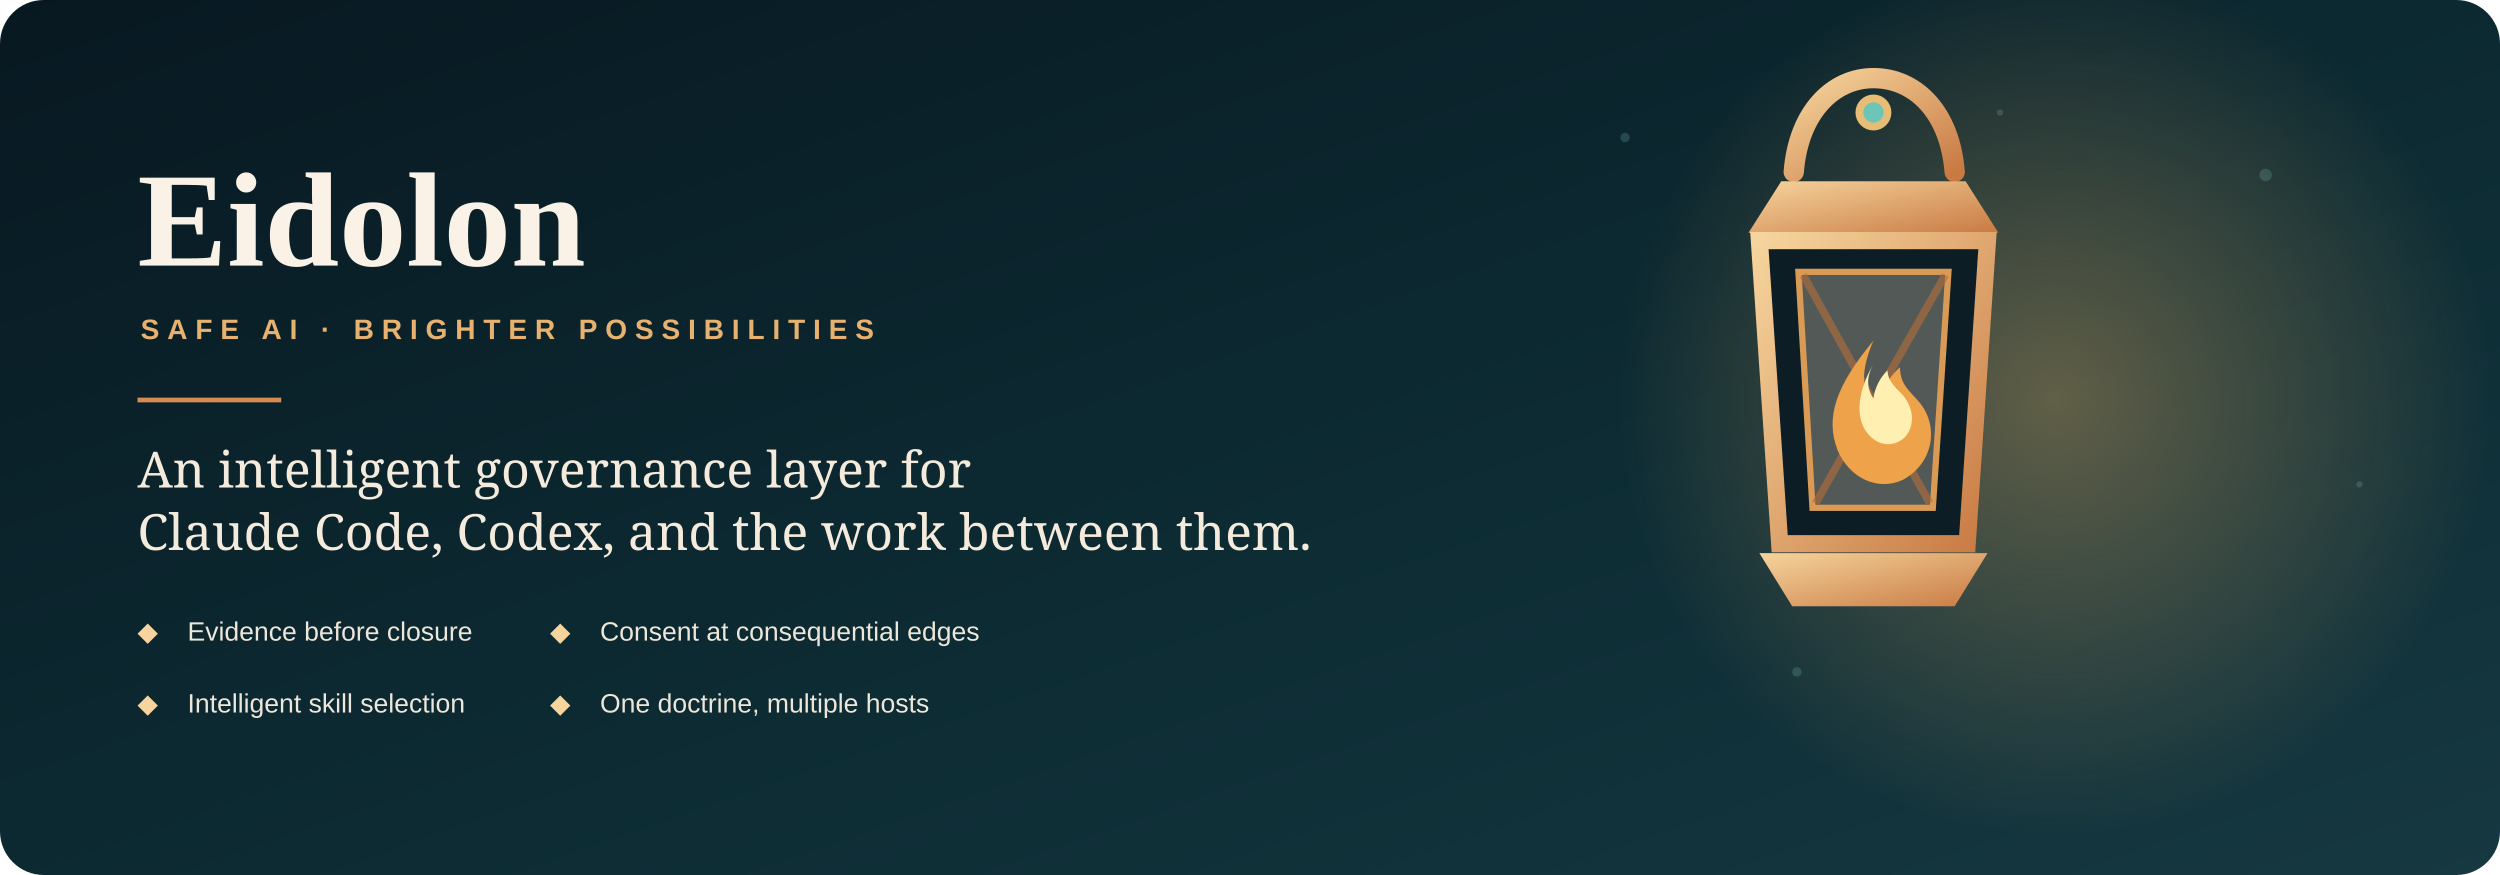
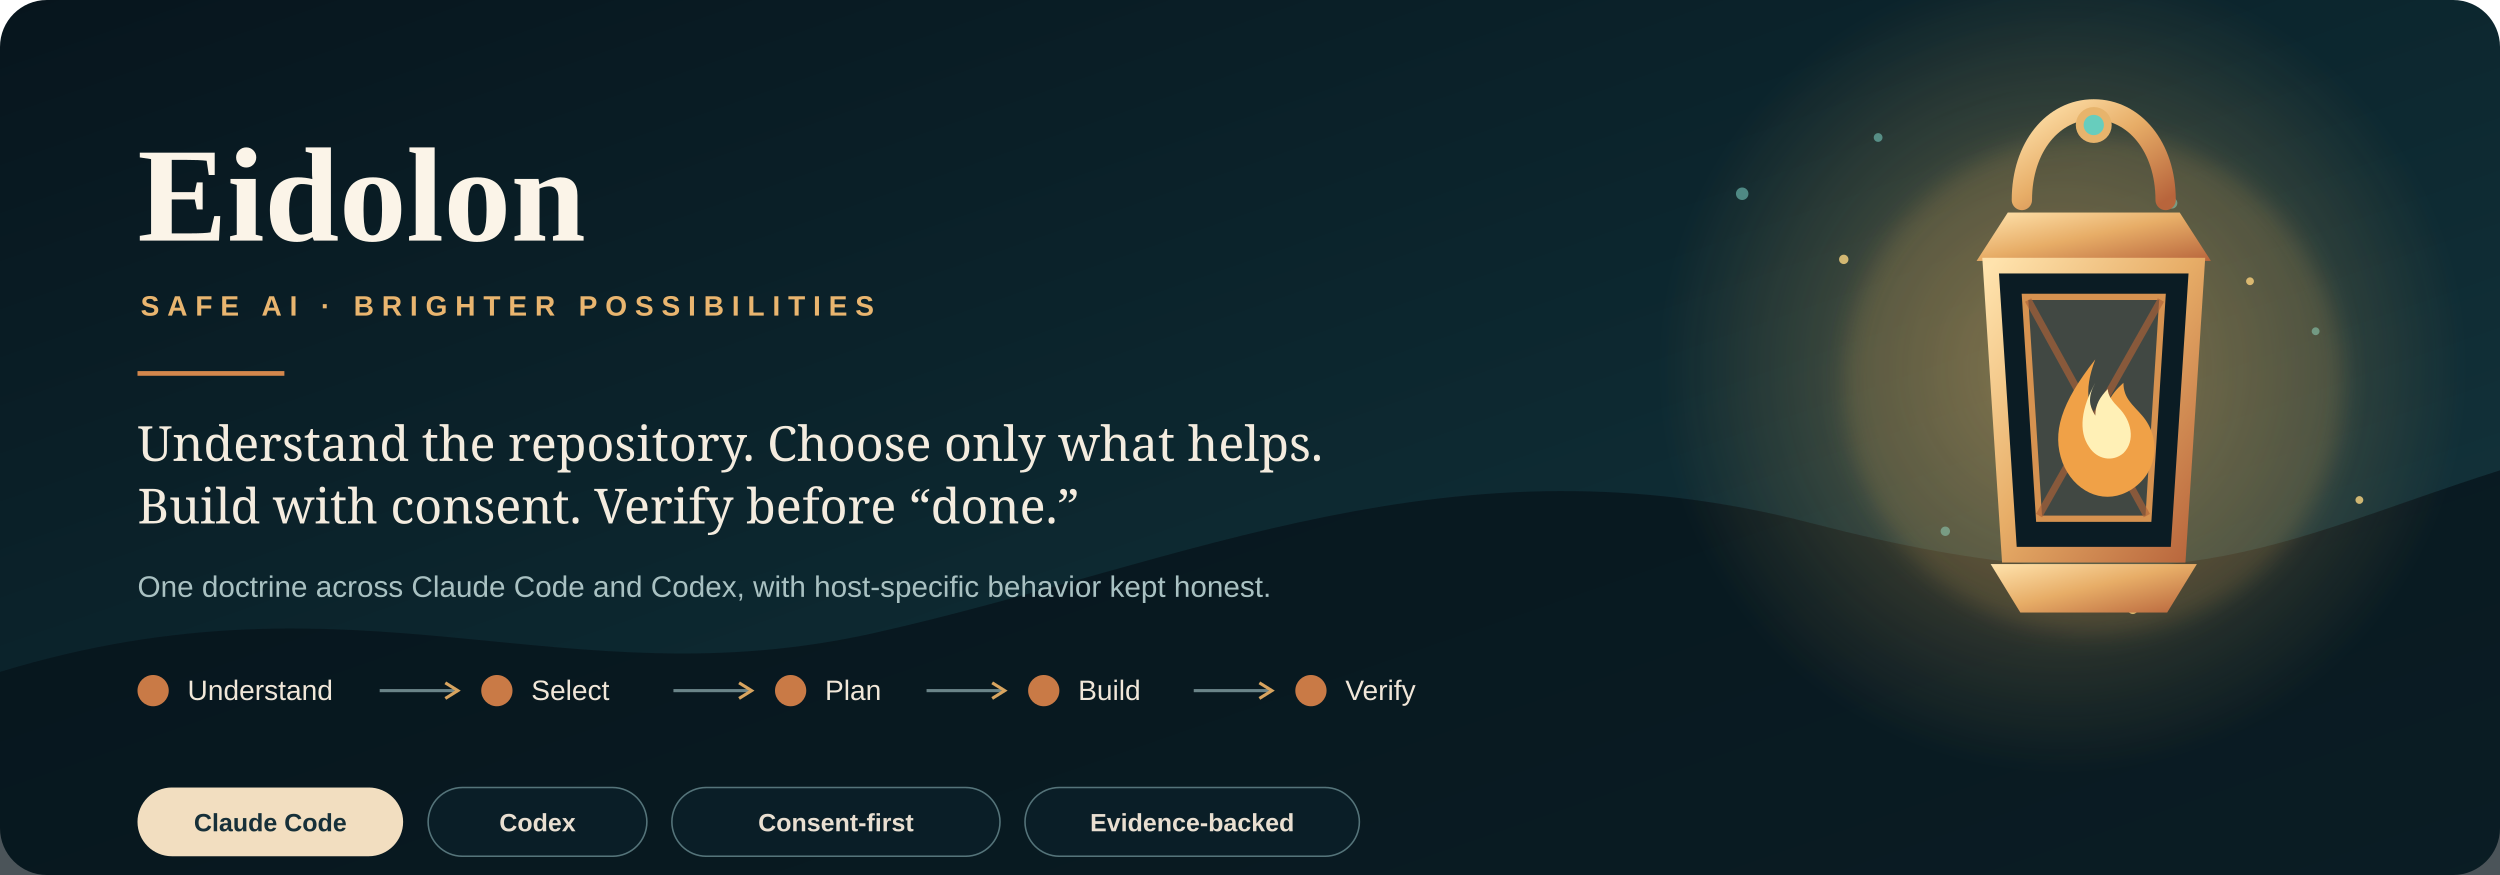
<svg xmlns="http://www.w3.org/2000/svg" viewBox="0 0 1600 560" role="img" aria-labelledby="title desc">
  <defs>
-     <linearGradient id="bg" x1="0" y1="0" x2="1" y2="1">
-       <stop stop-color="#081821" />
-       <stop offset=".58" stop-color="#0D2C34" />
-       <stop offset="1" stop-color="#163841" />
+     <linearGradient id="night" x1="0" y1="0" x2="1" y2="1">
+       <stop stop-color="#07151d" />
+       <stop offset=".55" stop-color="#0d2931" />
+       <stop offset="1" stop-color="#173840" />
    </linearGradient>
-     <radialGradient id="halo">
-       <stop stop-color="#F4B766" stop-opacity=".36" />
-       <stop offset="1" stop-color="#F4B766" stop-opacity="0" />
+     <linearGradient id="ember" x1="0" y1="0" x2="1" y2="1">
+       <stop stop-color="#ffe3ad" />
+       <stop offset=".48" stop-color="#e7ad67" />
+       <stop offset="1" stop-color="#b8653c" />
+     </linearGradient>
+     <radialGradient id="glow">
+       <stop stop-color="#ffc76b" stop-opacity=".55" />
+       <stop offset="1" stop-color="#ffc76b" stop-opacity="0" />
    </radialGradient>
-     <linearGradient id="gold" x1="0" y1="0" x2="1" y2="1">
-       <stop stop-color="#F6D49D" />
-       <stop offset="1" stop-color="#C97A43" />
-     </linearGradient>
+     <filter id="soft">
+       <feGaussianBlur stdDeviation="7" />
+     </filter>
  </defs>
-   <rect width="1600" height="560" rx="28" fill="url(#bg)" />
-   <circle cx="1315" cy="255" r="280" fill="url(#halo)" />
-   <g opacity=".22" fill="#7EC4BA">
-     <circle cx="1040" cy="88" r="3" />
-     <circle cx="1450" cy="112" r="4" />
-     <circle cx="1510" cy="310" r="2" />
-     <circle cx="1150" cy="430" r="3" />
-     <circle cx="1280" cy="72" r="2" />
+   <rect width="1600" height="560" rx="30" fill="url(#night)" />
+   <path d="M0 430C230 360 360 450 560 405s370-130 600-70 295 12 440-34v259H0z" fill="#061219" opacity=".72" />
+   <circle cx="1320" cy="236" r="260" fill="url(#glow)" opacity=".75" />
+   <g opacity=".55" fill="#7ed6c8">
+     <circle cx="1115" cy="124" r="4" />
+     <circle cx="1202" cy="88" r="2.8" />
+     <circle cx="1390" cy="130" r="3.5" />
+     <circle cx="1482" cy="212" r="2.5" />
+     <circle cx="1245" cy="340" r="3" />
  </g>
-   <g transform="translate(1025 78)">
-     <path d="M123 32c3-38 25-60 51-60 27 0 49 22 52 60" fill="none" stroke="url(#gold)" stroke-width="13" stroke-linecap="round" />
-     <circle cx="174" cy="-6" r="9" fill="#6CC5B7" stroke="#E5BD75" stroke-width="5" />
-     <path d="M115 38h118l21 33H94z" fill="url(#gold)" />
-     <path d="M101 76h146l-13 194H114z" fill="#0D1D26" stroke="url(#gold)" stroke-width="11" />
-     <path d="M126 96h96l-10 151h-77z" fill="#F8E7C5" fill-opacity=".3" stroke="#D99A55" stroke-width="4" />
-     <path d="M129 98l81 146M220 98l-83 146" stroke="#B66C3B" stroke-width="5" opacity=".6" />
-     <path d="M174 140c-24 29-31 49-23 70 7 17 25 27 42 19 20-11 23-35 10-50-6-7-12-11-12-22-9 8-13 17-12 29-12-9-15-23-5-46z" fill="#EEA34B" />
-     <path d="M174 155c-10 17-12 34-4 44 6 8 16 10 24 3 8-9 5-22-4-30-4-4-7-8-7-13-5 5-8 11-9 18-4-6-5-13 0-22z" fill="#FFF0B2" />
-     <path d="M101 276h146l-21 34H122z" fill="url(#gold)" />
+   <g fill="#ffd982" opacity=".78">
+     <circle cx="1180" cy="166" r="3" />
+     <circle cx="1440" cy="180" r="2.5" />
+     <circle cx="1365" cy="390" r="3" />
+     <circle cx="1510" cy="320" r="2.5" />
  </g>
-   <g transform="translate(88 92)">
-     <text x="0" y="78" fill="#FAF2E6" font-family="Georgia, 'Times New Roman', serif" font-size="86" font-weight="700">Eidolon</text>
-     <text x="2" y="125" fill="#E7B16F" font-family="Arial, sans-serif" font-size="18" font-weight="700" letter-spacing="5">SAFE AI · BRIGHTER POSSIBILITIES</text>
-     <line x1="0" y1="164" x2="92" y2="164" stroke="#D58B51" stroke-width="3" />
-     <text x="0" y="220" fill="#F5EBDD" font-family="Georgia, serif" font-size="32">An intelligent governance layer for</text>
-     <text x="0" y="260" fill="#F5EBDD" font-family="Georgia, serif" font-size="32">Claude Code, Codex, and the work between them.</text>
-     <g transform="translate(0 318)" font-family="Arial, sans-serif" font-size="17">
-       <text x="0" y="0" fill="#F7D49D">◆</text>
-       <text x="32" y="0" fill="#EDE6DA">Evidence before closure</text>
-       <text x="264" y="0" fill="#F7D49D">◆</text>
-       <text x="296" y="0" fill="#EDE6DA">Consent at consequential edges</text>
-       <text x="0" y="46" fill="#F7D49D">◆</text>
-       <text x="32" y="46" fill="#EDE6DA">Intelligent skill selection</text>
-       <text x="264" y="46" fill="#F7D49D">◆</text>
-       <text x="296" y="46" fill="#EDE6DA">One doctrine, multiple hosts</text>
+   <g transform="translate(1190 92)">
+     <circle cx="150" cy="154" r="160" fill="#f5b85d" opacity=".15" filter="url(#soft)" />
+     <path d="M104 36c0-34 20-58 46-58s46 24 46 58" fill="none" stroke="url(#ember)" stroke-width="13" stroke-linecap="round" />
+     <circle cx="150" cy="-12" r="9" fill="#67cdbd" stroke="#e7b46c" stroke-width="5" />
+     <path d="M95 44h110l20 31H75z" fill="url(#ember)" />
+     <path d="M84 78h132l-12 185H96z" fill="#0b1c24" stroke="url(#ember)" stroke-width="10" />
+     <path d="M106 98h88l-9 142h-70z" fill="#ffe3b2" fill-opacity=".22" stroke="#d69250" stroke-width="4" />
+     <path d="M108 100l76 138M193 100l-78 138" stroke="#ae6237" stroke-width="4.5" opacity=".65" />
+     <path d="M151 138c-22 28-28 47-21 66 7 18 25 27 41 19 20-10 23-34 10-49-6-7-12-11-12-21-9 8-13 16-12 28-11-9-14-22-6-43z" fill="#f0a147" />
+     <path d="M151 153c-9 16-11 31-4 41 5 8 15 10 22 4 8-8 5-21-3-29-4-4-7-8-7-12-5 5-8 10-8 17-4-6-5-12 0-21z" fill="#fff0b6" />
+     <path d="M84 269h132l-19 31H103z" fill="url(#ember)" />
+   </g>
+   <g transform="translate(88 82)">
+     <text x="0" y="72" fill="#fbf4e8" font-family="Georgia, 'Times New Roman', serif" font-size="86" font-weight="700">Eidolon</text>
+     <text x="2" y="120" fill="#e9b56f" font-family="Arial, sans-serif" font-size="18" font-weight="700" letter-spacing="5">SAFE AI · BRIGHTER POSSIBILITIES</text>
+     <line x1="0" y1="157" x2="94" y2="157" stroke="#d4874c" stroke-width="3" />
+     <text x="0" y="213" fill="#f4ecdf" font-family="Georgia, serif" font-size="31">Understand the repository. Choose only what helps.</text>
+     <text x="0" y="253" fill="#f4ecdf" font-family="Georgia, serif" font-size="31">Build with consent. Verify before “done.”</text>
+     <text x="0" y="300" fill="#a9c1c2" font-family="Arial, sans-serif" font-size="19">One doctrine across Claude Code and Codex, with host-specific behavior kept honest.</text>
+     <g transform="translate(0 350)" font-family="Arial, sans-serif">
+       <g transform="translate(0 0)">
+         <circle cx="10" cy="10" r="10" fill="#c97a46" />
+         <text x="32" y="16" fill="#f1e7d9" font-size="18">Understand</text>
+       </g>
+       <path d="M155 10h48" stroke="#6a8488" stroke-width="2" />
+       <path d="M197 5l8 5-8 5" fill="none" stroke="#d8a45f" stroke-width="2" />
+       <g transform="translate(220 0)">
+         <circle cx="10" cy="10" r="10" fill="#c97a46" />
+         <text x="32" y="16" fill="#f1e7d9" font-size="18">Select</text>
+       </g>
+       <path d="M343 10h48" stroke="#6a8488" stroke-width="2" />
+       <path d="M385 5l8 5-8 5" fill="none" stroke="#d8a45f" stroke-width="2" />
+       <g transform="translate(408 0)">
+         <circle cx="10" cy="10" r="10" fill="#c97a46" />
+         <text x="32" y="16" fill="#f1e7d9" font-size="18">Plan</text>
+       </g>
+       <path d="M505 10h48" stroke="#6a8488" stroke-width="2" />
+       <path d="M547 5l8 5-8 5" fill="none" stroke="#d8a45f" stroke-width="2" />
+       <g transform="translate(570 0)">
+         <circle cx="10" cy="10" r="10" fill="#c97a46" />
+         <text x="32" y="16" fill="#f1e7d9" font-size="18">Build</text>
+       </g>
+       <path d="M676 10h48" stroke="#6a8488" stroke-width="2" />
+       <path d="M718 5l8 5-8 5" fill="none" stroke="#d8a45f" stroke-width="2" />
+       <g transform="translate(741 0)">
+         <circle cx="10" cy="10" r="10" fill="#c97a46" />
+         <text x="32" y="16" fill="#f1e7d9" font-size="18">Verify</text>
+       </g>
+     </g>
+     <g transform="translate(0 422)" font-family="Arial, sans-serif" font-size="16">
+       <rect width="170" height="44" rx="22" fill="#f2dec0" />
+       <text x="85" y="28" text-anchor="middle" fill="#173039" font-weight="700">Claude Code</text>
+       <rect x="186" width="140" height="44" rx="22" fill="#0a1e27" stroke="#55747a" />
+       <text x="256" y="28" text-anchor="middle" fill="#e9dfd1" font-weight="700">Codex</text>
+       <rect x="342" width="210" height="44" rx="22" fill="#0a1e27" stroke="#55747a" />
+       <text x="447" y="28" text-anchor="middle" fill="#e9dfd1" font-weight="700">Consent-first</text>
+       <rect x="568" width="214" height="44" rx="22" fill="#0a1e27" stroke="#55747a" />
+       <text x="675" y="28" text-anchor="middle" fill="#e9dfd1" font-weight="700">Evidence-backed</text>
    </g>
  </g>
</svg>
